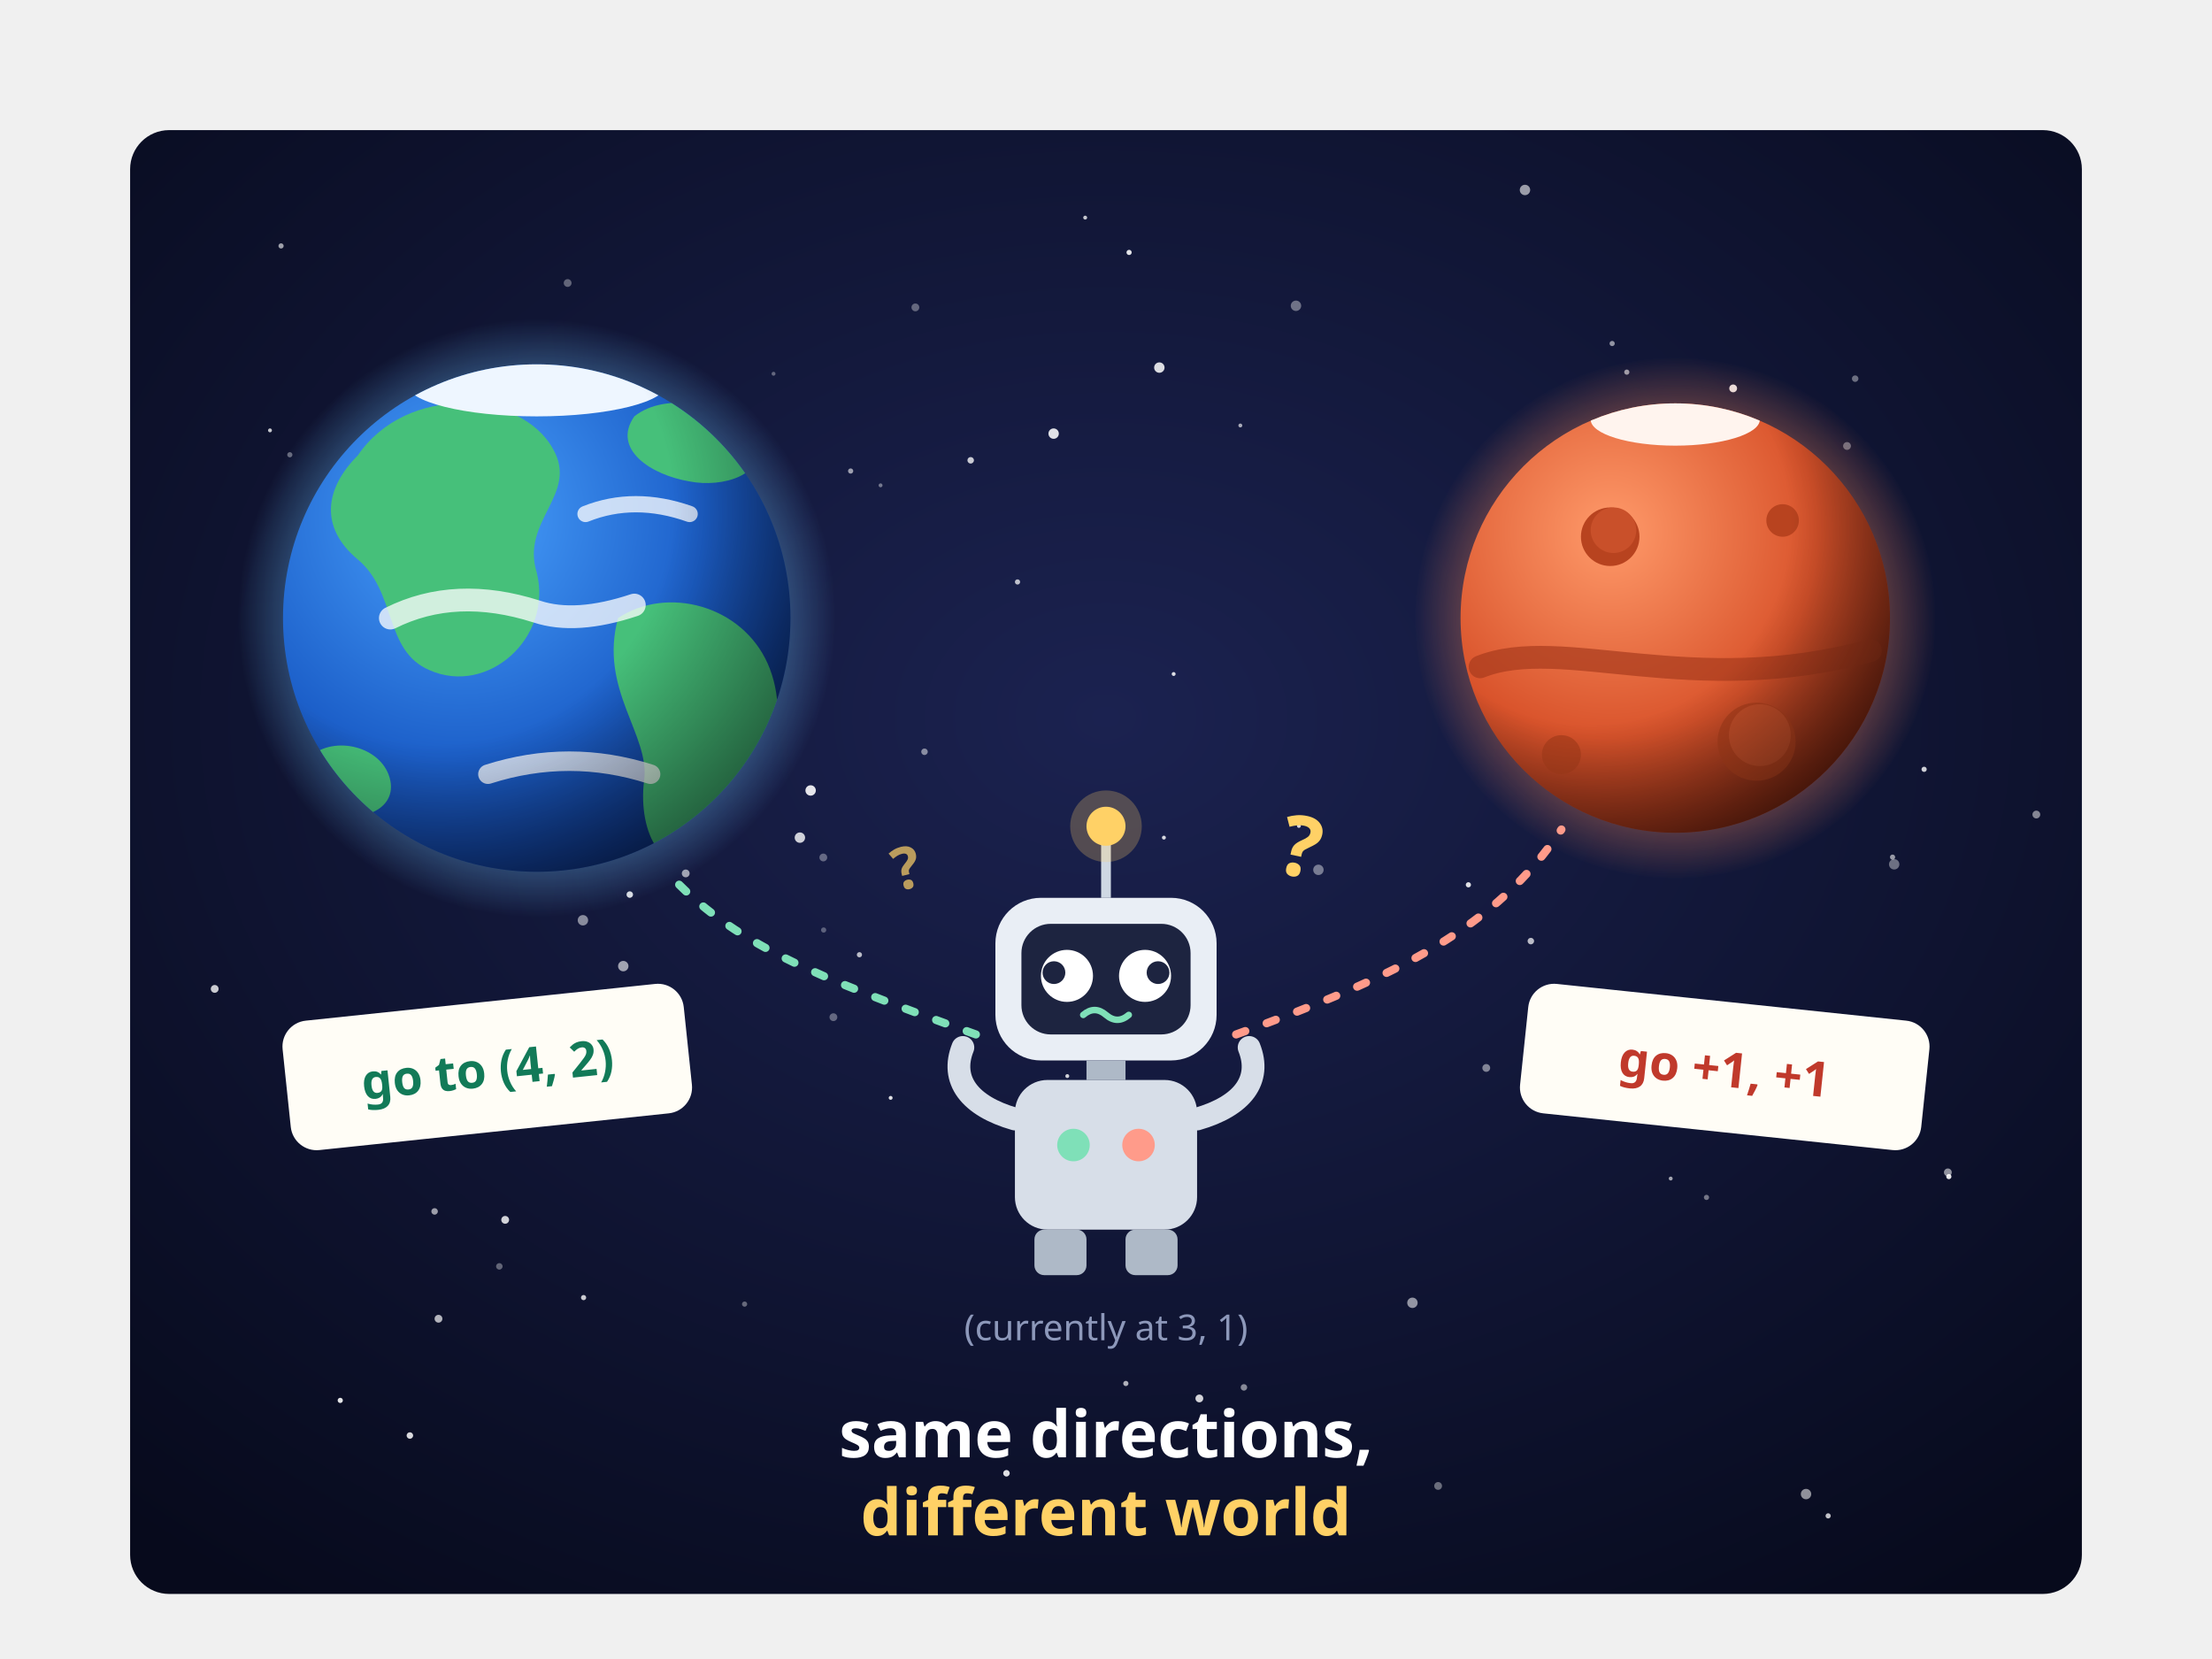
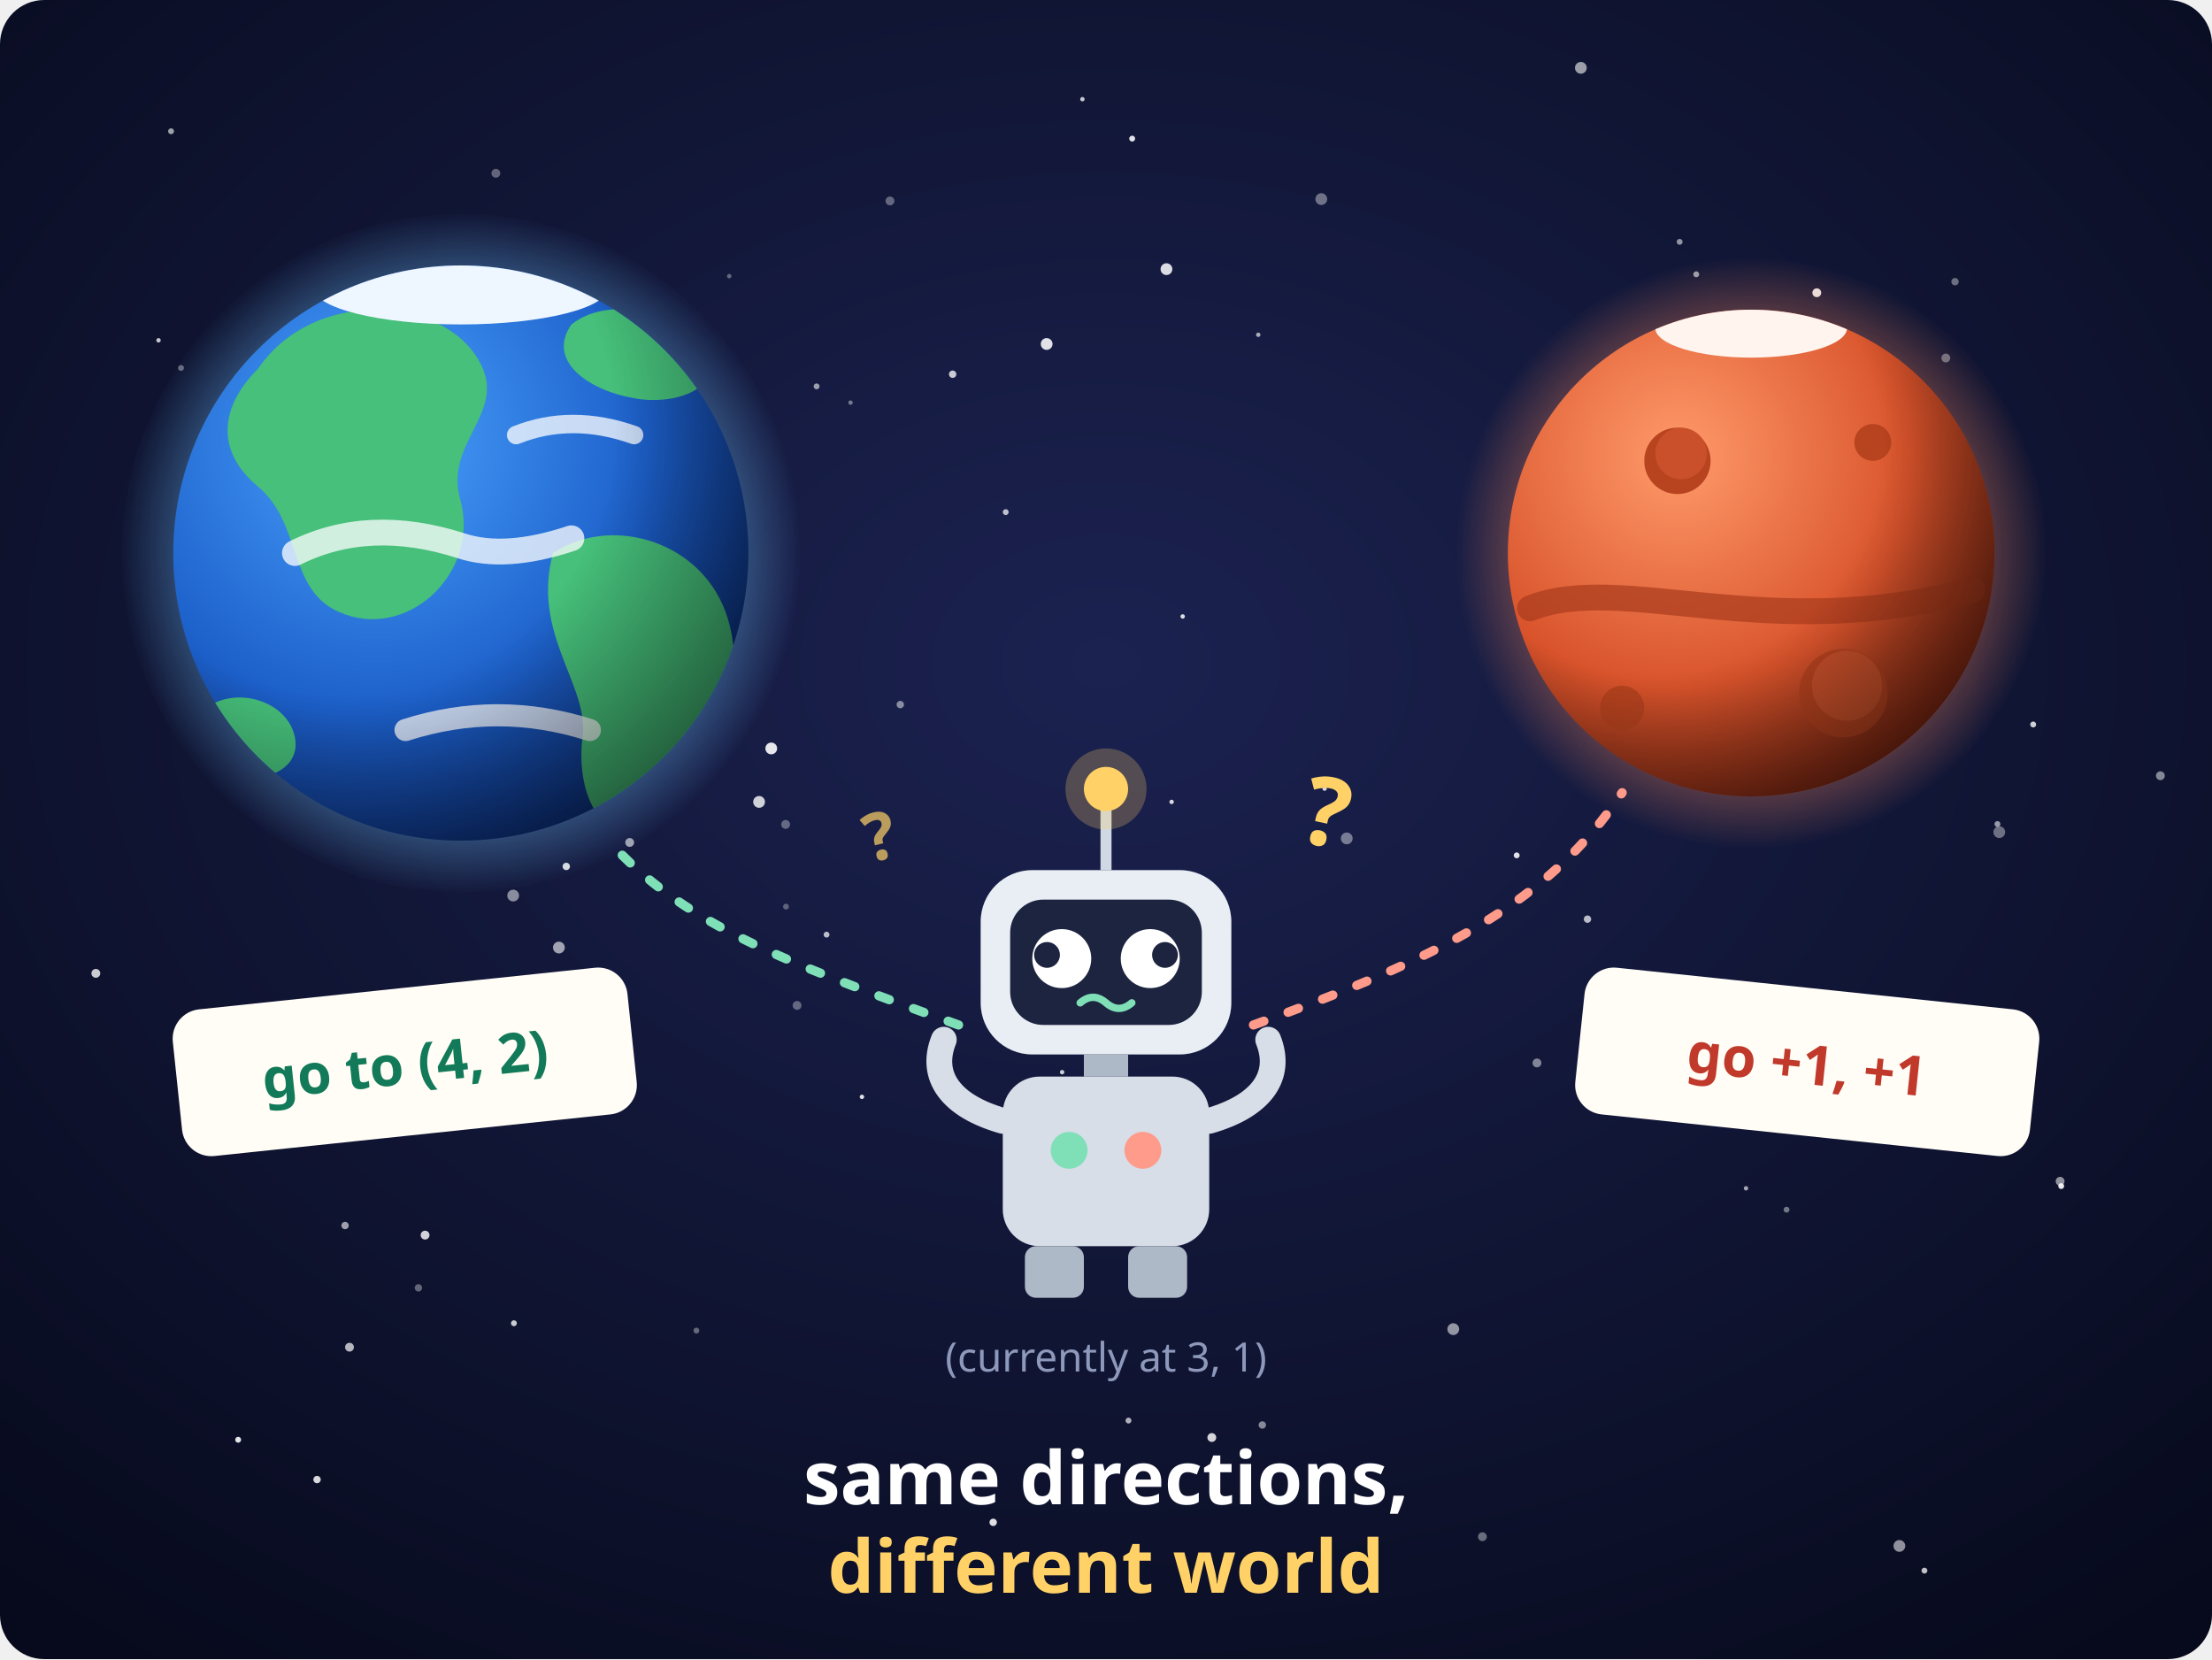
- <svg xmlns="http://www.w3.org/2000/svg" width="100%" viewBox="0 0 680 510" role="img">
+ <svg xmlns="http://www.w3.org/2000/svg" width="100%" viewBox="40 40 600 450" role="img">
  <defs>
    <radialGradient id="space" cx="50%" cy="40%" r="75%">
      <stop offset="0" stop-color="#1b2250" />
      <stop offset="1" stop-color="#070a1c" />
    </radialGradient>
    <radialGradient id="ocean" cx="35%" cy="30%" r="80%">
      <stop offset="0" stop-color="#4aa3ff" />
      <stop offset="0.6" stop-color="#1c5fc9" />
      <stop offset="1" stop-color="#0b2c78" />
    </radialGradient>
    <radialGradient id="mars" cx="35%" cy="30%" r="80%">
      <stop offset="0" stop-color="#ff9a6a" />
      <stop offset="0.6" stop-color="#d9532b" />
      <stop offset="1" stop-color="#7a2410" />
    </radialGradient>
    <radialGradient id="shade" cx="30%" cy="28%" r="85%">
      <stop offset="0.55" stop-color="#000" stop-opacity="0" />
      <stop offset="1" stop-color="#000" stop-opacity="0.55" />
    </radialGradient>
    <radialGradient id="glowE">
      <stop offset="0.8" stop-color="#6fc3ff" stop-opacity="0.35" />
      <stop offset="1" stop-color="#6fc3ff" stop-opacity="0" />
    </radialGradient>
    <radialGradient id="glowM">
      <stop offset="0.8" stop-color="#ff8a5c" stop-opacity="0.3" />
      <stop offset="1" stop-color="#ff8a5c" stop-opacity="0" />
    </radialGradient>
    <clipPath id="cE">
      <circle cx="165" cy="190" r="78" />
    </clipPath>
    <clipPath id="cM">
      <circle cx="515" cy="190" r="66" />
    </clipPath>
    <clipPath id="card">
      <rect x="40" y="40" width="600" height="450" rx="12" />
    </clipPath>
  </defs>
  <g clip-path="url(#card)">
    <rect x="40" y="40" width="600" height="450" fill="url(#space)" />
    <circle cx="237.8" cy="114.9" r="0.6" fill="#fff" opacity="0.34" />
    <circle cx="360.8" cy="207.2" r="0.6" fill="#fff" opacity="0.85" />
    <circle cx="174.5" cy="87.0" r="1.2" fill="#fff" opacity="0.34" />
    <circle cx="102.6" cy="232.5" r="1.6" fill="#fff" opacity="0.37" />
    <circle cx="179.5" cy="319.8" r="0.6" fill="#fff" opacity="0.65" />
    <circle cx="280.1" cy="469.8" r="0.6" fill="#fff" opacity="0.63" />
    <circle cx="127.2" cy="230.2" r="1.6" fill="#fff" opacity="0.37" />
    <circle cx="228.9" cy="400.9" r="0.8" fill="#fff" opacity="0.36" />
    <circle cx="381.3" cy="130.8" r="0.6" fill="#fff" opacity="0.63" />
    <circle cx="86.4" cy="75.6" r="0.8" fill="#fff" opacity="0.60" />
    <circle cx="358.4" cy="384.2" r="1.2" fill="#fff" opacity="0.65" />
    <circle cx="312.8" cy="178.9" r="0.8" fill="#fff" opacity="0.72" />
    <circle cx="191.6" cy="297.0" r="1.6" fill="#fff" opacity="0.60" />
    <circle cx="249.2" cy="243.0" r="1.6" fill="#fff" opacity="0.89" />
    <circle cx="118.5" cy="229.8" r="1" fill="#fff" opacity="0.39" />
    <circle cx="333.6" cy="66.9" r="0.6" fill="#fff" opacity="0.76" />
    <circle cx="382.4" cy="426.5" r="1" fill="#fff" opacity="0.50" />
    <circle cx="253.1" cy="263.6" r="1.2" fill="#fff" opacity="0.34" />
    <circle cx="104.3" cy="166.1" r="0.6" fill="#fff" opacity="0.34" />
    <circle cx="456.9" cy="328.3" r="1.2" fill="#fff" opacity="0.47" />
    <circle cx="273.8" cy="337.5" r="0.6" fill="#fff" opacity="0.86" />
    <circle cx="256.2" cy="312.7" r="1.2" fill="#fff" opacity="0.34" />
    <circle cx="495.6" cy="105.6" r="0.8" fill="#fff" opacity="0.54" />
    <circle cx="581.8" cy="263.5" r="0.8" fill="#fff" opacity="0.57" />
    <circle cx="368.7" cy="429.9" r="1.2" fill="#fff" opacity="0.82" />
    <circle cx="211.5" cy="228.6" r="1" fill="#fff" opacity="0.71" />
    <circle cx="270.7" cy="149.2" r="0.6" fill="#fff" opacity="0.41" />
    <circle cx="184.5" cy="150.3" r="1.2" fill="#fff" opacity="0.80" />
    <circle cx="155.8" cy="171.2" r="0.8" fill="#fff" opacity="0.55" />
    <circle cx="264.2" cy="293.5" r="0.8" fill="#fff" opacity="0.71" />
    <circle cx="349.0" cy="315.6" r="0.6" fill="#fff" opacity="0.57" />
    <circle cx="555.2" cy="459.3" r="1.6" fill="#fff" opacity="0.54" />
    <circle cx="281.4" cy="94.5" r="1.2" fill="#fff" opacity="0.34" />
    <circle cx="89.1" cy="139.8" r="0.8" fill="#fff" opacity="0.37" />
    <circle cx="398.4" cy="94.0" r="1.6" fill="#fff" opacity="0.39" />
    <circle cx="108.8" cy="206.4" r="0.6" fill="#fff" opacity="0.34" />
    <circle cx="170.6" cy="211.8" r="1" fill="#fff" opacity="0.87" />
    <circle cx="399.3" cy="253.9" r="0.6" fill="#fff" opacity="0.81" />
    <circle cx="626.0" cy="250.4" r="1.2" fill="#fff" opacity="0.49" />
    <circle cx="133.6" cy="372.4" r="1" fill="#fff" opacity="0.59" />
    <circle cx="451.4" cy="272.0" r="0.8" fill="#fff" opacity="0.87" />
    <circle cx="356.4" cy="113.0" r="1.6" fill="#fff" opacity="0.85" />
    <circle cx="489.7" cy="178.2" r="0.6" fill="#fff" opacity="0.72" />
    <circle cx="201.4" cy="207.7" r="0.8" fill="#fff" opacity="0.51" />
    <circle cx="179.2" cy="282.9" r="1.6" fill="#fff" opacity="0.50" />
    <circle cx="179.4" cy="398.9" r="0.8" fill="#fff" opacity="0.78" />
    <circle cx="524.6" cy="368.1" r="0.8" fill="#fff" opacity="0.42" />
    <circle cx="335.8" cy="364.3" r="0.6" fill="#fff" opacity="0.77" />
    <circle cx="323.9" cy="133.3" r="1.6" fill="#fff" opacity="0.87" />
    <circle cx="309.4" cy="452.9" r="1" fill="#fff" opacity="0.87" />
    <circle cx="261.5" cy="144.8" r="0.8" fill="#fff" opacity="0.58" />
    <circle cx="245.9" cy="257.5" r="1.6" fill="#fff" opacity="0.80" />
    <circle cx="328.1" cy="330.8" r="0.6" fill="#fff" opacity="0.80" />
    <circle cx="119.5" cy="217.1" r="0.8" fill="#fff" opacity="0.59" />
    <circle cx="153.5" cy="389.3" r="1" fill="#fff" opacity="0.35" />
    <circle cx="598.8" cy="360.4" r="1.2" fill="#fff" opacity="0.54" />
    <circle cx="599.1" cy="361.7" r="0.8" fill="#fff" opacity="0.90" />
    <circle cx="66.0" cy="304.0" r="1.2" fill="#fff" opacity="0.78" />
    <circle cx="134.8" cy="405.4" r="1.2" fill="#fff" opacity="0.69" />
    <circle cx="253.2" cy="285.9" r="0.8" fill="#fff" opacity="0.31" />
    <circle cx="513.6" cy="362.3" r="0.6" fill="#fff" opacity="0.62" />
    <circle cx="591.5" cy="236.5" r="0.8" fill="#fff" opacity="0.80" />
    <circle cx="172.4" cy="158.3" r="1" fill="#fff" opacity="0.60" />
    <circle cx="492.9" cy="190.2" r="1.6" fill="#fff" opacity="0.55" />
    <circle cx="126.0" cy="441.3" r="1" fill="#fff" opacity="0.84" />
    <circle cx="434.2" cy="400.5" r="1.6" fill="#fff" opacity="0.55" />
    <circle cx="582.3" cy="265.7" r="1.6" fill="#fff" opacity="0.39" />
    <circle cx="346.1" cy="425.3" r="0.8" fill="#fff" opacity="0.67" />
    <circle cx="500.1" cy="114.4" r="0.8" fill="#fff" opacity="0.58" />
    <circle cx="470.6" cy="289.3" r="1" fill="#fff" opacity="0.71" />
    <circle cx="357.8" cy="257.5" r="0.6" fill="#fff" opacity="0.83" />
    <circle cx="83.0" cy="132.3" r="0.6" fill="#fff" opacity="0.76" />
    <circle cx="344.5" cy="291.5" r="0.6" fill="#fff" opacity="0.57" />
    <circle cx="405.3" cy="267.4" r="1.6" fill="#fff" opacity="0.42" />
    <circle cx="210.8" cy="268.5" r="1.2" fill="#fff" opacity="0.60" />
    <circle cx="193.6" cy="275.0" r="1" fill="#fff" opacity="0.85" />
    <circle cx="567.8" cy="137.1" r="1.2" fill="#fff" opacity="0.38" />
    <circle cx="120.5" cy="240.1" r="0.6" fill="#fff" opacity="0.70" />
    <circle cx="298.4" cy="141.5" r="1" fill="#fff" opacity="0.77" />
    <circle cx="570.3" cy="116.4" r="1" fill="#fff" opacity="0.39" />
    <circle cx="562.0" cy="466.0" r="0.8" fill="#fff" opacity="0.75" />
    <circle cx="104.6" cy="430.5" r="0.8" fill="#fff" opacity="0.89" />
    <circle cx="532.8" cy="119.4" r="1.2" fill="#fff" opacity="0.90" />
    <circle cx="284.2" cy="231.1" r="1" fill="#fff" opacity="0.49" />
    <circle cx="468.8" cy="58.4" r="1.6" fill="#fff" opacity="0.58" />
    <circle cx="457.8" cy="215.3" r="1.6" fill="#fff" opacity="0.67" />
    <circle cx="347.1" cy="77.6" r="0.8" fill="#fff" opacity="0.88" />
    <circle cx="110.8" cy="164.2" r="0.6" fill="#fff" opacity="0.84" />
    <circle cx="155.3" cy="375.0" r="1.2" fill="#fff" opacity="0.81" />
    <circle cx="442.1" cy="456.8" r="1.2" fill="#fff" opacity="0.39" />
    <circle cx="165" cy="190" r="92" fill="url(#glowE)" />
    <circle cx="165" cy="190" r="78" fill="url(#ocean)" />
    <g clip-path="url(#cE)" fill="#46c07a">
      <path d="M110 140 C 125 118, 160 120, 170 138 C 178 152, 160 160, 165 176 C 170 196, 150 214, 132 206 C 118 200, 122 182, 110 172 C 98 162, 100 150, 110 140 Z" />
      <path d="M190 190 C 205 180, 228 186, 236 204 C 244 222, 236 248, 218 262 C 204 272, 196 256, 198 240 C 200 226, 184 212, 190 190 Z" />
      <path d="M195 128 C 205 120, 225 124, 232 136 C 236 146, 222 150, 212 148 C 200 146, 188 138, 195 128 Z" />
      <path d="M96 232 C 104 226, 118 230, 120 240 C 122 250, 108 254, 100 248 Z" />
      <ellipse cx="165" cy="118" rx="40" ry="10" fill="#eef6ff" />
    </g>
    <g clip-path="url(#cE)" fill="#fff" opacity="0.75">
      <path d="M120 190 q 20 -10 45 -2 q 12 4 30 -2" stroke="#fff" stroke-width="7" stroke-linecap="round" fill="none" />
      <path d="M150 238 q 25 -8 50 0" stroke="#fff" stroke-width="6" stroke-linecap="round" fill="none" />
      <path d="M180 158 q 15 -6 32 0" stroke="#fff" stroke-width="5" stroke-linecap="round" fill="none" />
    </g>
    <circle cx="165" cy="190" r="78" fill="url(#shade)" />
    <circle cx="515" cy="190" r="80" fill="url(#glowM)" />
    <circle cx="515" cy="190" r="66" fill="url(#mars)" />
    <g clip-path="url(#cM)">
      <path d="M455 205 C 480 195, 520 215, 575 200" stroke="#a83a1c" stroke-width="7" fill="none" stroke-linecap="round" opacity="0.7" />
      <circle cx="495" cy="165" r="9" fill="#b8431f" />
      <circle cx="496" cy="163" r="7" fill="#c9502a" />
      <circle cx="540" cy="228" r="12" fill="#b8431f" />
      <circle cx="541" cy="226" r="9.5" fill="#c9502a" />
      <circle cx="548" cy="160" r="5" fill="#b8431f" />
      <circle cx="480" cy="232" r="6" fill="#b8431f" />
      <ellipse cx="515" cy="129" rx="26" ry="8" fill="#fff4ee" />
    </g>
    <circle cx="515" cy="190" r="66" fill="url(#shade)" />
    <path d="M300 318 C 250 300, 225 290, 205 268" fill="none" stroke="#7fe0b8" stroke-width="2.5" stroke-dasharray="3,7" stroke-linecap="round" />
    <path d="M380 318 C 430 300, 460 285, 480 255" fill="none" stroke="#ff9b8a" stroke-width="2.5" stroke-dasharray="3,7" stroke-linecap="round" />
    <g transform="rotate(-6 150 330)">
      <rect x="88" y="308" width="124" height="40" rx="8" fill="#fffdf6" />
      <text x="150" y="334" text-anchor="middle" font-family="ui-rounded, 'SF Pro Rounded', 'Nunito', 'Trebuchet MS', sans-serif" font-size="15" font-weight="700" fill="#127a58">go to (4, 2)</text>
    </g>
    <g transform="rotate(6 530 330)">
      <rect x="468" y="308" width="124" height="40" rx="8" fill="#fffdf6" />
      <text x="530" y="334" text-anchor="middle" font-family="ui-rounded, 'SF Pro Rounded', 'Nunito', 'Trebuchet MS', sans-serif" font-size="15" font-weight="700" fill="#c0392b">go +1, +1</text>
    </g>
    <g>
      <line x1="340" y1="276" x2="340" y2="258" stroke="#cfd8e3" stroke-width="3" />
      <circle cx="340" cy="254" r="6" fill="#ffd166" />
      <circle cx="340" cy="254" r="11" fill="#ffd166" opacity="0.25" />
      <rect x="306" y="276" width="68" height="50" rx="14" fill="#e9eef5" />
      <rect x="314" y="284" width="52" height="34" rx="9" fill="#1d2440" />
      <circle cx="328" cy="300" r="8" fill="#fff" />
      <circle cx="352" cy="300" r="8" fill="#fff" />
      <circle cx="324" cy="299" r="3.5" fill="#1d2440" />
      <circle cx="356" cy="299" r="3.5" fill="#1d2440" />
      <path d="M333 312 q 3.5 -3 7 0 q 3.5 3 7 0" stroke="#7fe0b8" stroke-width="2" fill="none" stroke-linecap="round" />
      <rect x="334" y="326" width="12" height="6" fill="#aeb9c7" />
      <rect x="312" y="332" width="56" height="46" rx="10" fill="#d7dee8" />
      <circle cx="330" cy="352" r="5" fill="#7fe0b8" />
      <circle cx="350" cy="352" r="5" fill="#ff9b8a" />
      <path d="M312 344 C 298 340, 292 332, 296 322" stroke="#d7dee8" stroke-width="7" fill="none" stroke-linecap="round" />
      <path d="M368 344 C 382 340, 388 332, 384 322" stroke="#d7dee8" stroke-width="7" fill="none" stroke-linecap="round" />
      <rect x="318" y="378" width="16" height="14" rx="3" fill="#aeb9c7" />
      <rect x="346" y="378" width="16" height="14" rx="3" fill="#aeb9c7" />
      <text x="392" y="268" font-family="ui-rounded, 'SF Pro Rounded', 'Nunito', 'Trebuchet MS', sans-serif" font-size="26" font-weight="800" fill="#ffd166" transform="rotate(12 392 268)">?</text>
      <text x="276" y="274" font-family="ui-rounded, 'SF Pro Rounded', 'Nunito', 'Trebuchet MS', sans-serif" font-size="18" font-weight="800" fill="#ffd166" opacity="0.7" transform="rotate(-14 276 274)">?</text>
    </g>
    <text x="340" y="412" text-anchor="middle" font-family="ui-rounded, 'SF Pro Rounded', 'Nunito', 'Trebuchet MS', sans-serif" font-size="11" fill="#9aa6c9" opacity="0.9">(currently at 3, 1)</text>
    <text x="340" y="448" text-anchor="middle" font-family="ui-rounded, 'SF Pro Rounded', 'Nunito', 'Trebuchet MS', sans-serif" font-size="20" font-weight="700" fill="#fff">same directions,</text>
    <text x="340" y="472" text-anchor="middle" font-family="ui-rounded, 'SF Pro Rounded', 'Nunito', 'Trebuchet MS', sans-serif" font-size="20" font-weight="700" fill="#ffd166">different world</text>
  </g>
</svg>
